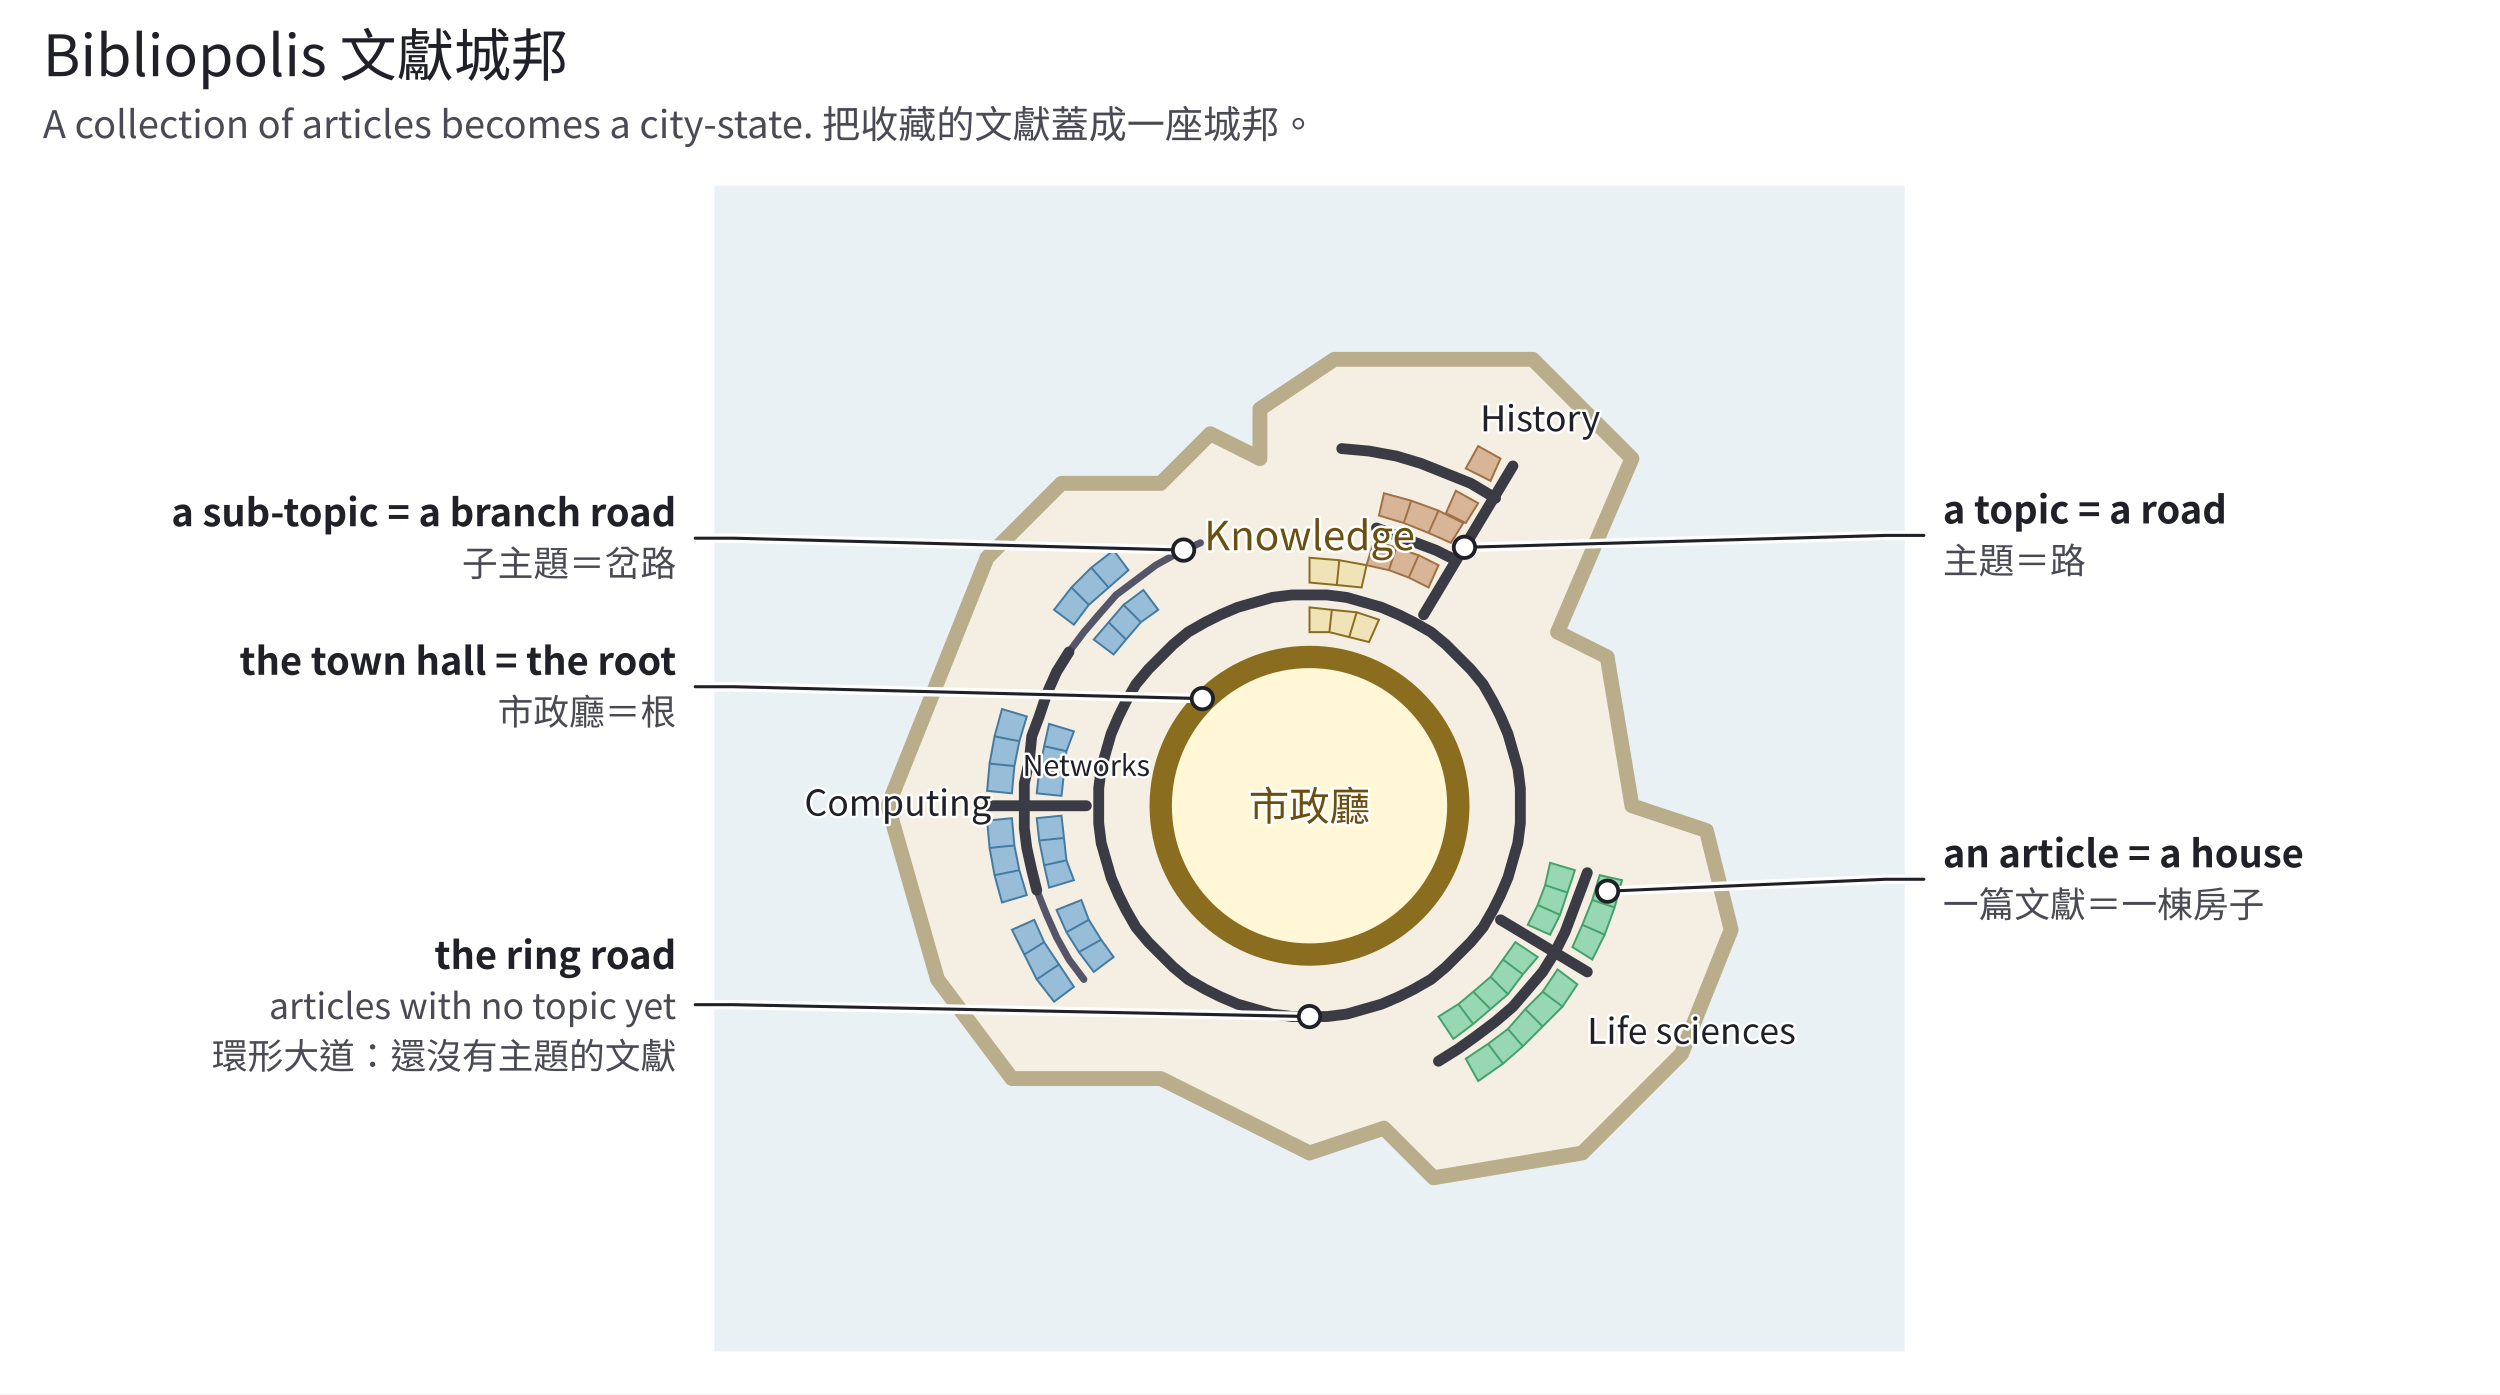
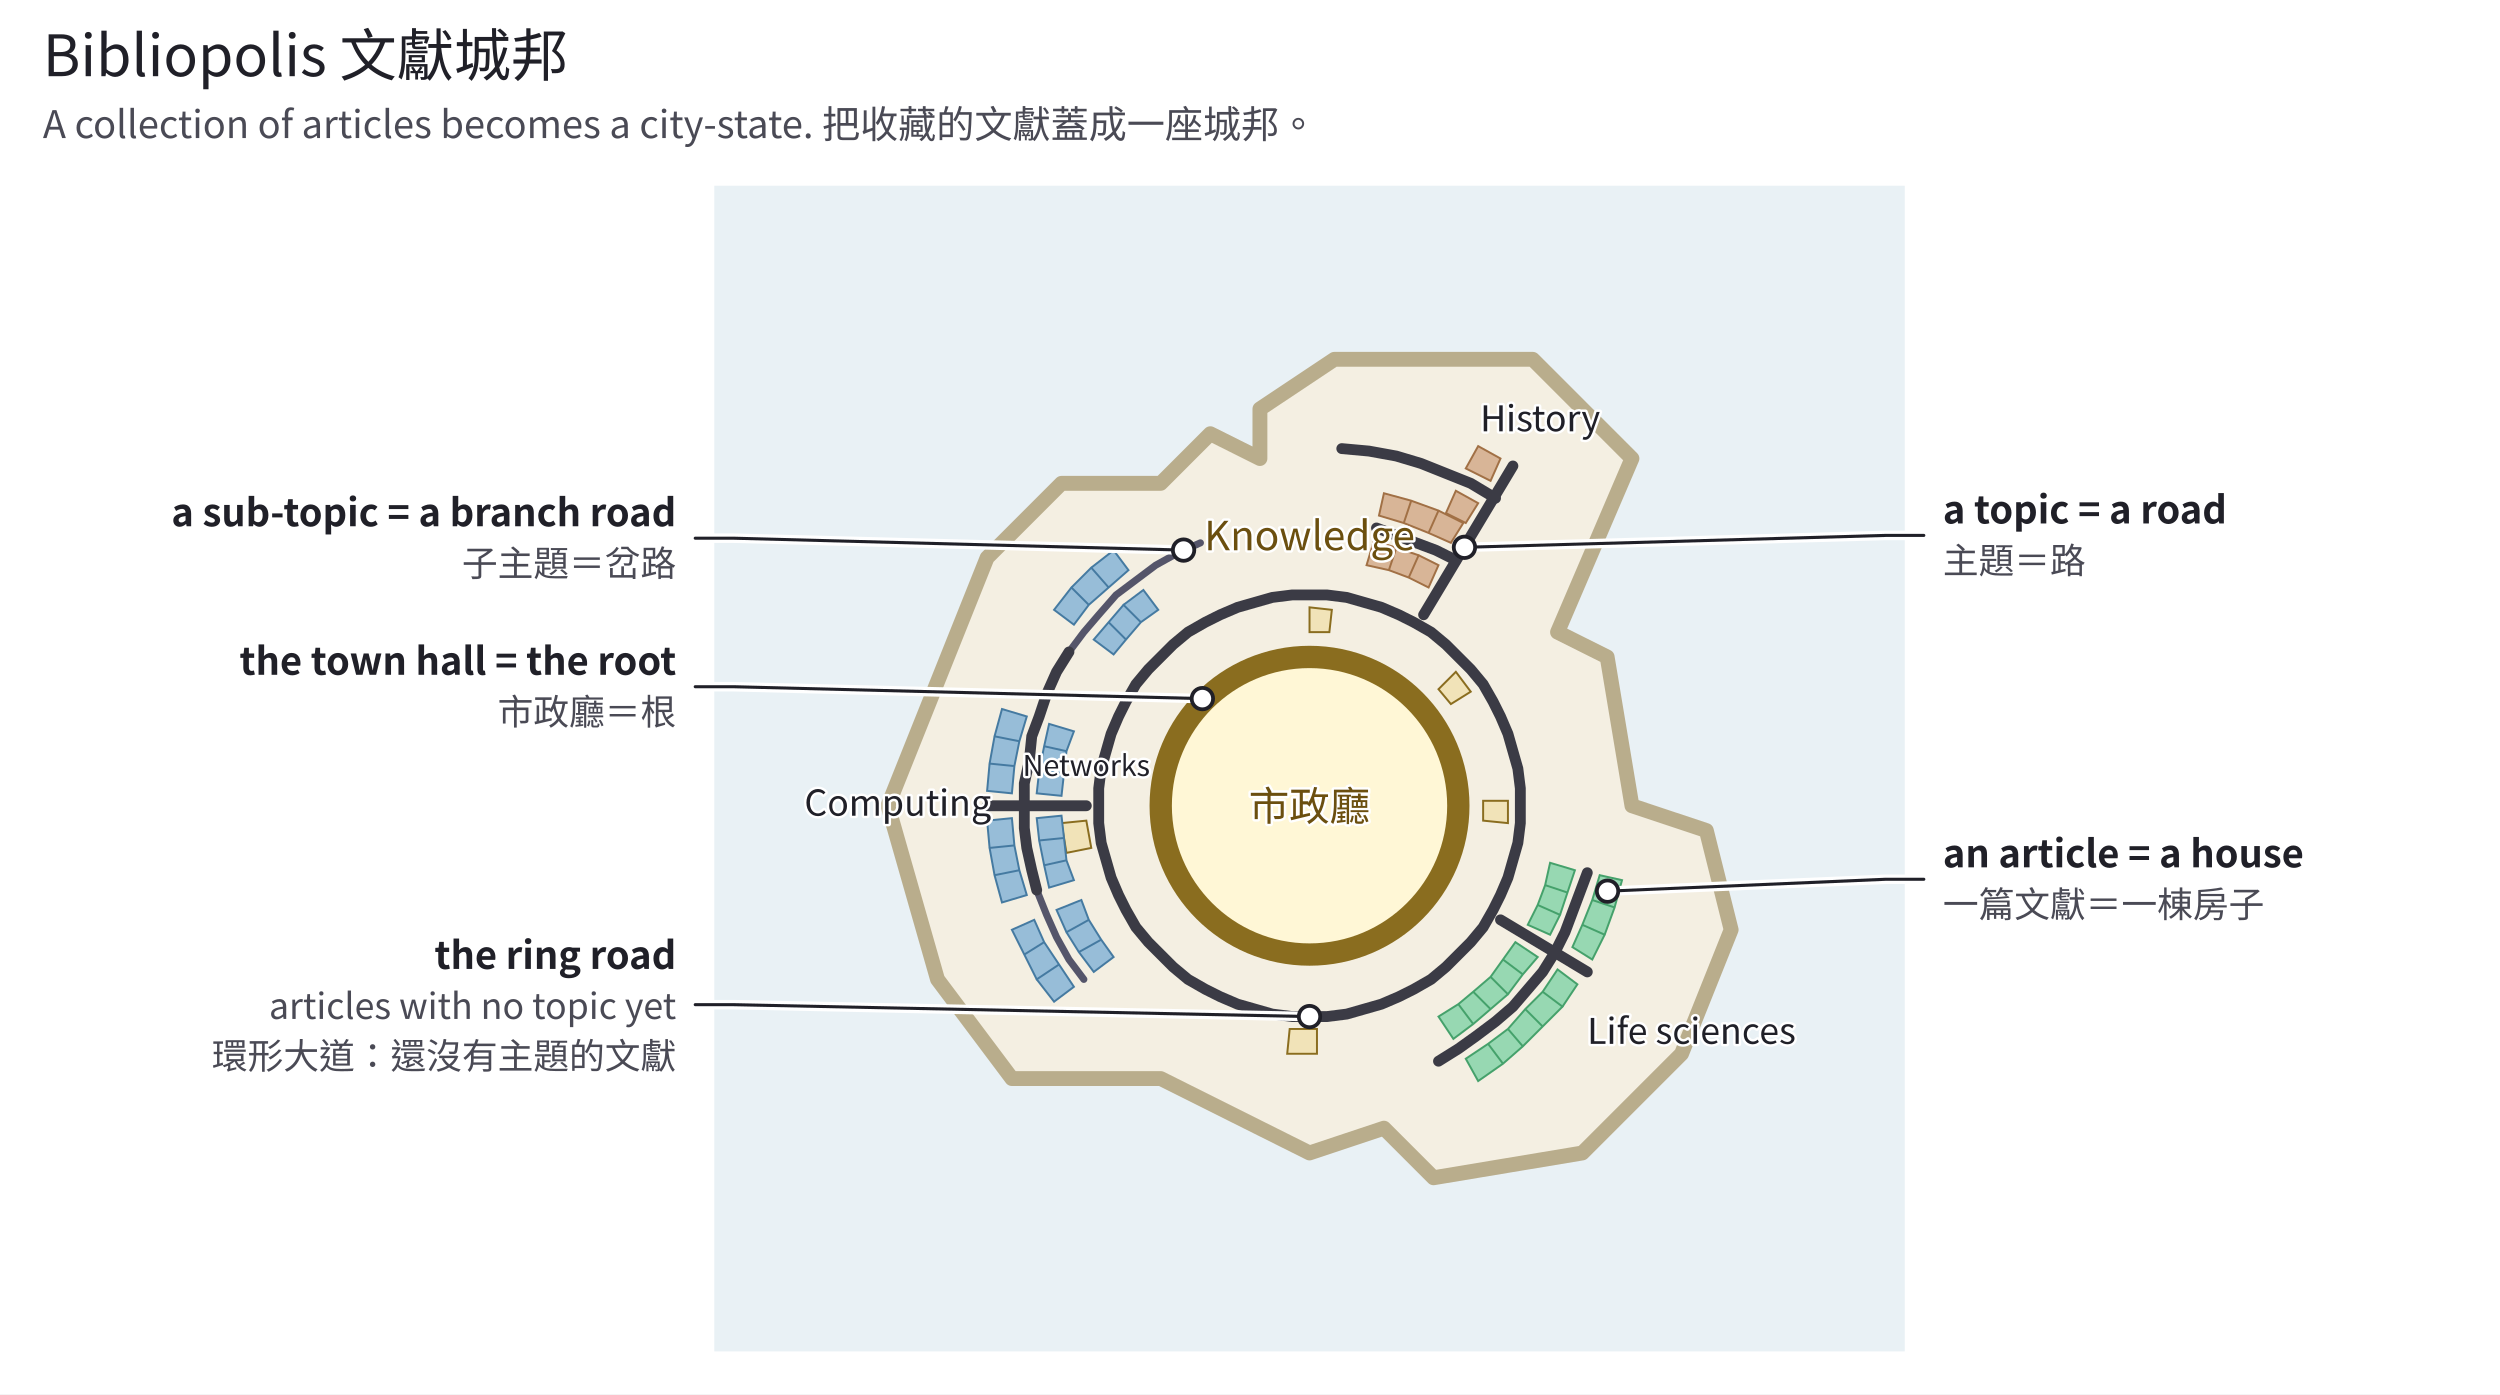
<svg xmlns="http://www.w3.org/2000/svg" viewBox="0 0 1050 585.58" width="1050" height="585.58" font-family="'Noto Sans CJK TC','Noto Sans TC','PingFang TC','Microsoft JhengHei',sans-serif">
  <rect width="100%" height="100%" fill="#ffffff" />
  <text x="18" y="32" font-size="24" fill="#202028">Bibliopolis 文獻城邦</text>
  <text x="18" y="58" font-size="16" fill="#4a4a55">A collection of articles becomes a city-state. 把收藏的文獻蓋成一座城邦。</text>
  <svg x="300" y="78" width="500" height="489.58" viewBox="-24 -25 48 47">
    <rect x="-24" y="-25" width="48" height="47" fill="#e9f1f5" />
    <path d="M-17,0L-13,-10L-10,-13L-6,-13L-4,-15L-2,-14L-2,-16L1,-18L9,-18L13,-14L10,-7L12,-6L13,0L16,1L17,5L15,10L11,14L5,15L3,13L0,14L-6,11L-12,11L-15,7Z" fill="#f4efe2" stroke="#b9ad8c" stroke-width="0.6" stroke-linejoin="round" />
-     <path d="M0,-7L0,-8L0.9,-7.9L0.8,-7ZM0,-9L0,-10L1.2,-9.9L1.1,-8.9ZM0.8,-7L0.9,-7.9L1.9,-7.8L1.6,-6.8ZM1.1,-8.9L1.2,-9.9L2.3,-9.7L2.1,-8.8ZM1.6,-6.8L1.9,-7.8L2.8,-7.5L2.4,-6.6Z" fill="#f1e3b8" stroke="#8a6d1f" stroke-width="0.08" />
+     <path d="M0,-7L0,-8L0.9,-7.9L0.8,-7ZM0.3,9L0.3,10L-0.9,10L-0.8,9ZM7,-0.2L8,-0.2L8,0.7L7,0.6ZM-8.8,1.7L-9.8,1.9L-10,0.7L-9,0.6ZM5.2,-4.7L5.9,-5.4L6.5,-4.6L5.7,-4.1Z" fill="#f1e3b8" stroke="#8a6d1f" stroke-width="0.08" />
    <path d="M-9.9,1.3L-10.9,1.4L-11,0.5L-10,0.4ZM-11.9,1.6L-12.9,1.7L-13,0.6L-12,0.5ZM-9.8,2.2L-10.7,2.4L-10.9,1.4L-9.9,1.3ZM-11.7,2.6L-12.7,2.8L-12.9,1.7L-11.9,1.6ZM-9.5,3L-10.5,3.3L-10.7,2.4L-9.8,2.2ZM-11.4,3.6L-12.4,3.9L-12.7,2.8L-11.7,2.6ZM-10,-0.4L-11,-0.5L-10.9,-1.4L-9.9,-1.3ZM-12,-0.5L-13,-0.6L-12.9,-1.7L-11.9,-1.6ZM-9.9,-1.3L-10.9,-1.4L-10.7,-2.4L-9.8,-2.2ZM-11.9,-1.6L-12.9,-1.7L-12.7,-2.8L-11.7,-2.6ZM-9.8,-2.2L-10.7,-2.4L-10.5,-3.3L-9.5,-3ZM-11.7,-2.6L-12.7,-2.8L-12.4,-3.9L-11.4,-3.6ZM-8.9,4.6L-9.8,5.1L-10.2,4.2L-9.2,3.8ZM-10.7,5.5L-11.5,6L-12,5L-11.1,4.6ZM-8.4,5.4L-9.3,5.9L-9.8,5.1L-8.9,4.6ZM-10.1,6.4L-11,7L-11.5,6L-10.7,5.5ZM-7.9,6.1L-8.7,6.7L-9.3,5.9L-8.4,5.4ZM-9.5,7.3L-10.3,7.9L-11,7L-10.1,6.4ZM-7.9,-6.1L-8.7,-6.7L-8.1,-7.4L-7.4,-6.7ZM-9.5,-7.3L-10.3,-7.9L-9.6,-8.8L-8.9,-8.1ZM-7.4,-6.7L-8.1,-7.4L-7.5,-8.1L-6.8,-7.4ZM-8.9,-8.1L-9.6,-8.8L-8.8,-9.6L-8.1,-8.8ZM-6.8,-7.4L-7.5,-8.1L-6.7,-8.7L-6.1,-7.9ZM-8.1,-8.8L-8.8,-9.6L-7.9,-10.3L-7.3,-9.5Z" fill="hsl(205,45%,72%)" stroke="hsl(205,40%,45%)" stroke-width="0.08" />
    <path d="M4,-9.2L4.4,-10.1L5.2,-9.7L4.8,-8.8ZM4.8,-11L5.2,-11.9L6.2,-11.4L5.7,-10.6ZM3.2,-9.5L3.5,-10.4L4.4,-10.1L4,-9.2ZM3.8,-11.4L4.1,-12.3L5.2,-11.9L4.8,-11ZM2.3,-9.7L2.6,-10.7L3.5,-10.4L3.2,-9.5ZM2.8,-11.7L3,-12.6L4.1,-12.3L3.8,-11.4ZM5.5,-11.8L5.9,-12.7L6.8,-12.2L6.3,-11.4ZM6.3,-13.6L6.8,-14.5L7.7,-14L7.3,-13.1Z" fill="hsl(28,45%,72%)" stroke="hsl(28,40%,45%)" stroke-width="0.08" />
    <path d="M9.2,4L10.1,4.4L9.7,5.2L8.8,4.8ZM11,4.8L11.9,5.2L11.4,6.2L10.6,5.7ZM9.5,3.2L10.4,3.5L10.1,4.4L9.2,4ZM11.4,3.8L12.3,4.1L11.9,5.2L11,4.8ZM9.7,2.3L10.7,2.6L10.4,3.5L9.5,3.2ZM11.7,2.8L12.6,3L12.3,4.1L11.4,3.8ZM8.3,5.5L9.2,6.1L8.6,6.8L7.8,6.2ZM10,6.6L10.8,7.2L10.2,8.1L9.4,7.5ZM7.8,6.2L8.6,6.8L8,7.6L7.3,6.9ZM9.4,7.5L10.2,8.1L9.4,8.9L8.7,8.2ZM7.3,6.9L8,7.6L7.3,8.2L6.6,7.5ZM8.7,8.2L9.4,8.9L8.6,9.7L8,9ZM6.6,7.5L7.3,8.2L6.6,8.8L6,8ZM8,9L8.6,9.7L7.8,10.4L7.2,9.6ZM6,8L6.6,8.8L5.8,9.4L5.2,8.5ZM7.2,9.6L7.8,10.4L6.8,11.1L6.3,10.2Z" fill="hsl(145,45%,72%)" stroke="hsl(145,40%,45%)" stroke-width="0.08" />
    <path d="M-9.7,-6.2L-9.1,-7L-8.5,-7.7L-7.8,-8.5L-7,-9.1L-6.2,-9.7L-5.3,-10.2L-4.4,-10.6" fill="none" stroke="#55556a" stroke-width="0.286" stroke-linecap="round" />
    <path d="M-11,3.4L-10.6,4.4L-10.2,5.3L-9.7,6.2L-9.1,7" fill="none" stroke="#55556a" stroke-width="0.286" stroke-linecap="round" />
    <path d="M-11.5,0L-11.5,-0.9L-11.3,-1.8L-11.2,-2.8L-10.9,-3.6L-10.6,-4.5L-10.2,-5.4L-9.7,-6.2" fill="none" stroke="#3b3b45" stroke-width="0.437" stroke-linecap="round" />
    <path d="M7.5,-12.4L6.5,-13L5.5,-13.4L4.5,-13.8L3.5,-14.1L2.4,-14.3L1.3,-14.4" fill="none" stroke="#3b3b45" stroke-width="0.437" stroke-linecap="round" />
    <path d="M9.9,5.9L9.4,6.7L8.8,7.4L8.2,8.1L7.5,8.7L6.7,9.3L6,9.8L5.2,10.3" fill="none" stroke="#3b3b45" stroke-width="0.437" stroke-linecap="round" />
    <path d="M0,-8.5L0.7,-8.5L1.5,-8.4L2.2,-8.2L2.9,-8L3.6,-7.7L4.2,-7.4L4.9,-7L5.5,-6.5L6,-6L6.5,-5.5L7,-4.9L7.4,-4.2L7.7,-3.6L8,-2.9L8.2,-2.2L8.4,-1.5L8.5,-0.7L8.5,0L8.5,0.7L8.4,1.5L8.2,2.2L8,2.9L7.7,3.6L7.4,4.2L7,4.9L6.5,5.5L6,6L5.5,6.5L4.9,7L4.2,7.4L3.6,7.7L2.9,8L2.2,8.2L1.5,8.4L0.7,8.5L0,8.5L-0.7,8.5L-1.5,8.4L-2.2,8.2L-2.9,8L-3.6,7.7L-4.2,7.4L-4.9,7L-5.5,6.5L-6,6L-6.5,5.5L-7,4.9L-7.4,4.2L-7.7,3.6L-8,2.9L-8.2,2.2L-8.4,1.5L-8.5,0.7L-8.5,0L-8.5,-0.7L-8.4,-1.5L-8.2,-2.2L-8,-2.9L-7.7,-3.6L-7.4,-4.2L-7,-4.9L-6.5,-5.5L-6,-6L-5.5,-6.5L-4.9,-7L-4.2,-7.4L-3.6,-7.7L-2.9,-8L-2.2,-8.2L-1.5,-8.4L-0.7,-8.5L0,-8.5" fill="none" stroke="#3b3b45" stroke-width="0.437" stroke-linecap="round" />
    <path d="M-9,0L-13,0" fill="none" stroke="#3b3b45" stroke-width="0.437" stroke-linecap="round" />
    <path d="M-11.5,0L-11.5,0.9L-11.4,1.7L-11.2,2.6L-11,3.4" fill="none" stroke="#3b3b45" stroke-width="0.437" stroke-linecap="round" />
    <path d="M4.6,-7.7L8.2,-13.7" fill="none" stroke="#3b3b45" stroke-width="0.437" stroke-linecap="round" />
    <path d="M5.9,-9.9L5.1,-10.3L4.3,-10.6L3.5,-10.9L2.7,-11.2" fill="none" stroke="#3b3b45" stroke-width="0.437" stroke-linecap="round" />
    <path d="M7.7,4.6L11.2,6.7" fill="none" stroke="#3b3b45" stroke-width="0.437" stroke-linecap="round" />
    <path d="M9.9,5.9L10.3,5.1L10.6,4.3L10.9,3.5L11.2,2.7" fill="none" stroke="#3b3b45" stroke-width="0.437" stroke-linecap="round" />
    <circle cx="0" cy="0" r="6" fill="#fff7d6" stroke="#8a6d1f" stroke-width="0.9" />
    <text x="0" y="0.6" font-size="1.63" text-anchor="middle" fill="#6b4f0f" paint-order="stroke" stroke="#ffffff" stroke-width="0.2" stroke-linejoin="round">市政廳</text>
    <text x="0" y="-10.3" font-size="1.63" text-anchor="middle" fill="#6b4f0f" paint-order="stroke" stroke="#ffffff" stroke-width="0.2" stroke-linejoin="round">Knowledge</text>
    <text x="-16.6" y="0.4" font-size="1.44" text-anchor="middle" fill="#202028" paint-order="stroke" stroke="#ffffff" stroke-width="0.2" stroke-linejoin="round">Computing</text>
    <text x="9.3" y="-15.1" font-size="1.44" text-anchor="middle" fill="#202028" paint-order="stroke" stroke="#ffffff" stroke-width="0.2" stroke-linejoin="round">History</text>
    <text x="15.4" y="9.6" font-size="1.44" text-anchor="middle" fill="#202028" paint-order="stroke" stroke="#ffffff" stroke-width="0.2" stroke-linejoin="round">Life sciences</text>
    <text x="-9" y="-1.2" font-size="1.15" text-anchor="middle" fill="#202028" paint-order="stroke" stroke="#ffffff" stroke-width="0.2" stroke-linejoin="round">Networks</text>
  </svg>
  <path d="M292,226.04L308,226.04L497.1,231.04" fill="none" stroke="#ffffff" stroke-width="4" stroke-linecap="round" stroke-linejoin="round" />
  <path d="M292,226.04L308,226.04L497.1,231.04" fill="none" stroke="#202028" stroke-width="1.3" stroke-linecap="round" stroke-linejoin="round" />
  <circle cx="497.1" cy="231.04" r="4.5" fill="#ffffff" stroke="#202028" stroke-width="1.6" />
  <text x="284" y="221.04" font-size="16" text-anchor="end" fill="#202028" font-weight="600">a sub-topic = a branch road</text>
  <text x="284" y="242.04" font-size="15" text-anchor="end" fill="#4a4a55">子主題＝岔路</text>
  <path d="M292,288.42L308,288.42L505,293.42" fill="none" stroke="#ffffff" stroke-width="4" stroke-linecap="round" stroke-linejoin="round" />
  <path d="M292,288.42L308,288.42L505,293.42" fill="none" stroke="#202028" stroke-width="1.3" stroke-linecap="round" stroke-linejoin="round" />
  <circle cx="505" cy="293.42" r="4.5" fill="#ffffff" stroke="#202028" stroke-width="1.6" />
  <text x="284" y="283.42" font-size="16" text-anchor="end" fill="#202028" font-weight="600">the town hall = the root</text>
  <text x="284" y="304.42" font-size="15" text-anchor="end" fill="#4a4a55">市政廳＝根</text>
  <path d="M292,421.96L308,421.96L550,426.96" fill="none" stroke="#ffffff" stroke-width="4" stroke-linecap="round" stroke-linejoin="round" />
  <path d="M292,421.96L308,421.96L550,426.96" fill="none" stroke="#202028" stroke-width="1.3" stroke-linecap="round" stroke-linejoin="round" />
  <circle cx="550" cy="426.96" r="4.5" fill="#ffffff" stroke="#202028" stroke-width="1.6" />
  <text x="284" y="406.96" font-size="16" text-anchor="end" fill="#202028" font-weight="600">the ring road</text>
  <text x="284" y="427.96" font-size="15" text-anchor="end" fill="#4a4a55">articles with no topic yet</text>
  <text x="284" y="448.96" font-size="15" text-anchor="end" fill="#4a4a55">環形大道：還沒有主題的文獻</text>
  <path d="M808,224.87L792,224.87L615.07,229.87" fill="none" stroke="#ffffff" stroke-width="4" stroke-linecap="round" stroke-linejoin="round" />
  <path d="M808,224.87L792,224.87L615.07,229.87" fill="none" stroke="#202028" stroke-width="1.3" stroke-linecap="round" stroke-linejoin="round" />
  <circle cx="615.07" cy="229.87" r="4.5" fill="#ffffff" stroke="#202028" stroke-width="1.6" />
  <text x="816" y="219.87" font-size="16" text-anchor="start" fill="#202028" font-weight="600">a topic = a road</text>
  <text x="816" y="240.87" font-size="15" text-anchor="start" fill="#4a4a55">主題＝路</text>
  <path d="M808,369.29L792,369.29L675.17,374.29" fill="none" stroke="#ffffff" stroke-width="4" stroke-linecap="round" stroke-linejoin="round" />
  <path d="M808,369.29L792,369.29L675.17,374.29" fill="none" stroke="#202028" stroke-width="1.3" stroke-linecap="round" stroke-linejoin="round" />
  <circle cx="675.17" cy="374.29" r="4.5" fill="#ffffff" stroke="#202028" stroke-width="1.6" />
  <text x="816" y="364.29" font-size="16" text-anchor="start" fill="#202028" font-weight="600">an article = a house</text>
  <text x="816" y="385.29" font-size="15" text-anchor="start" fill="#4a4a55">一篇文獻＝一棟房子</text>
</svg>
